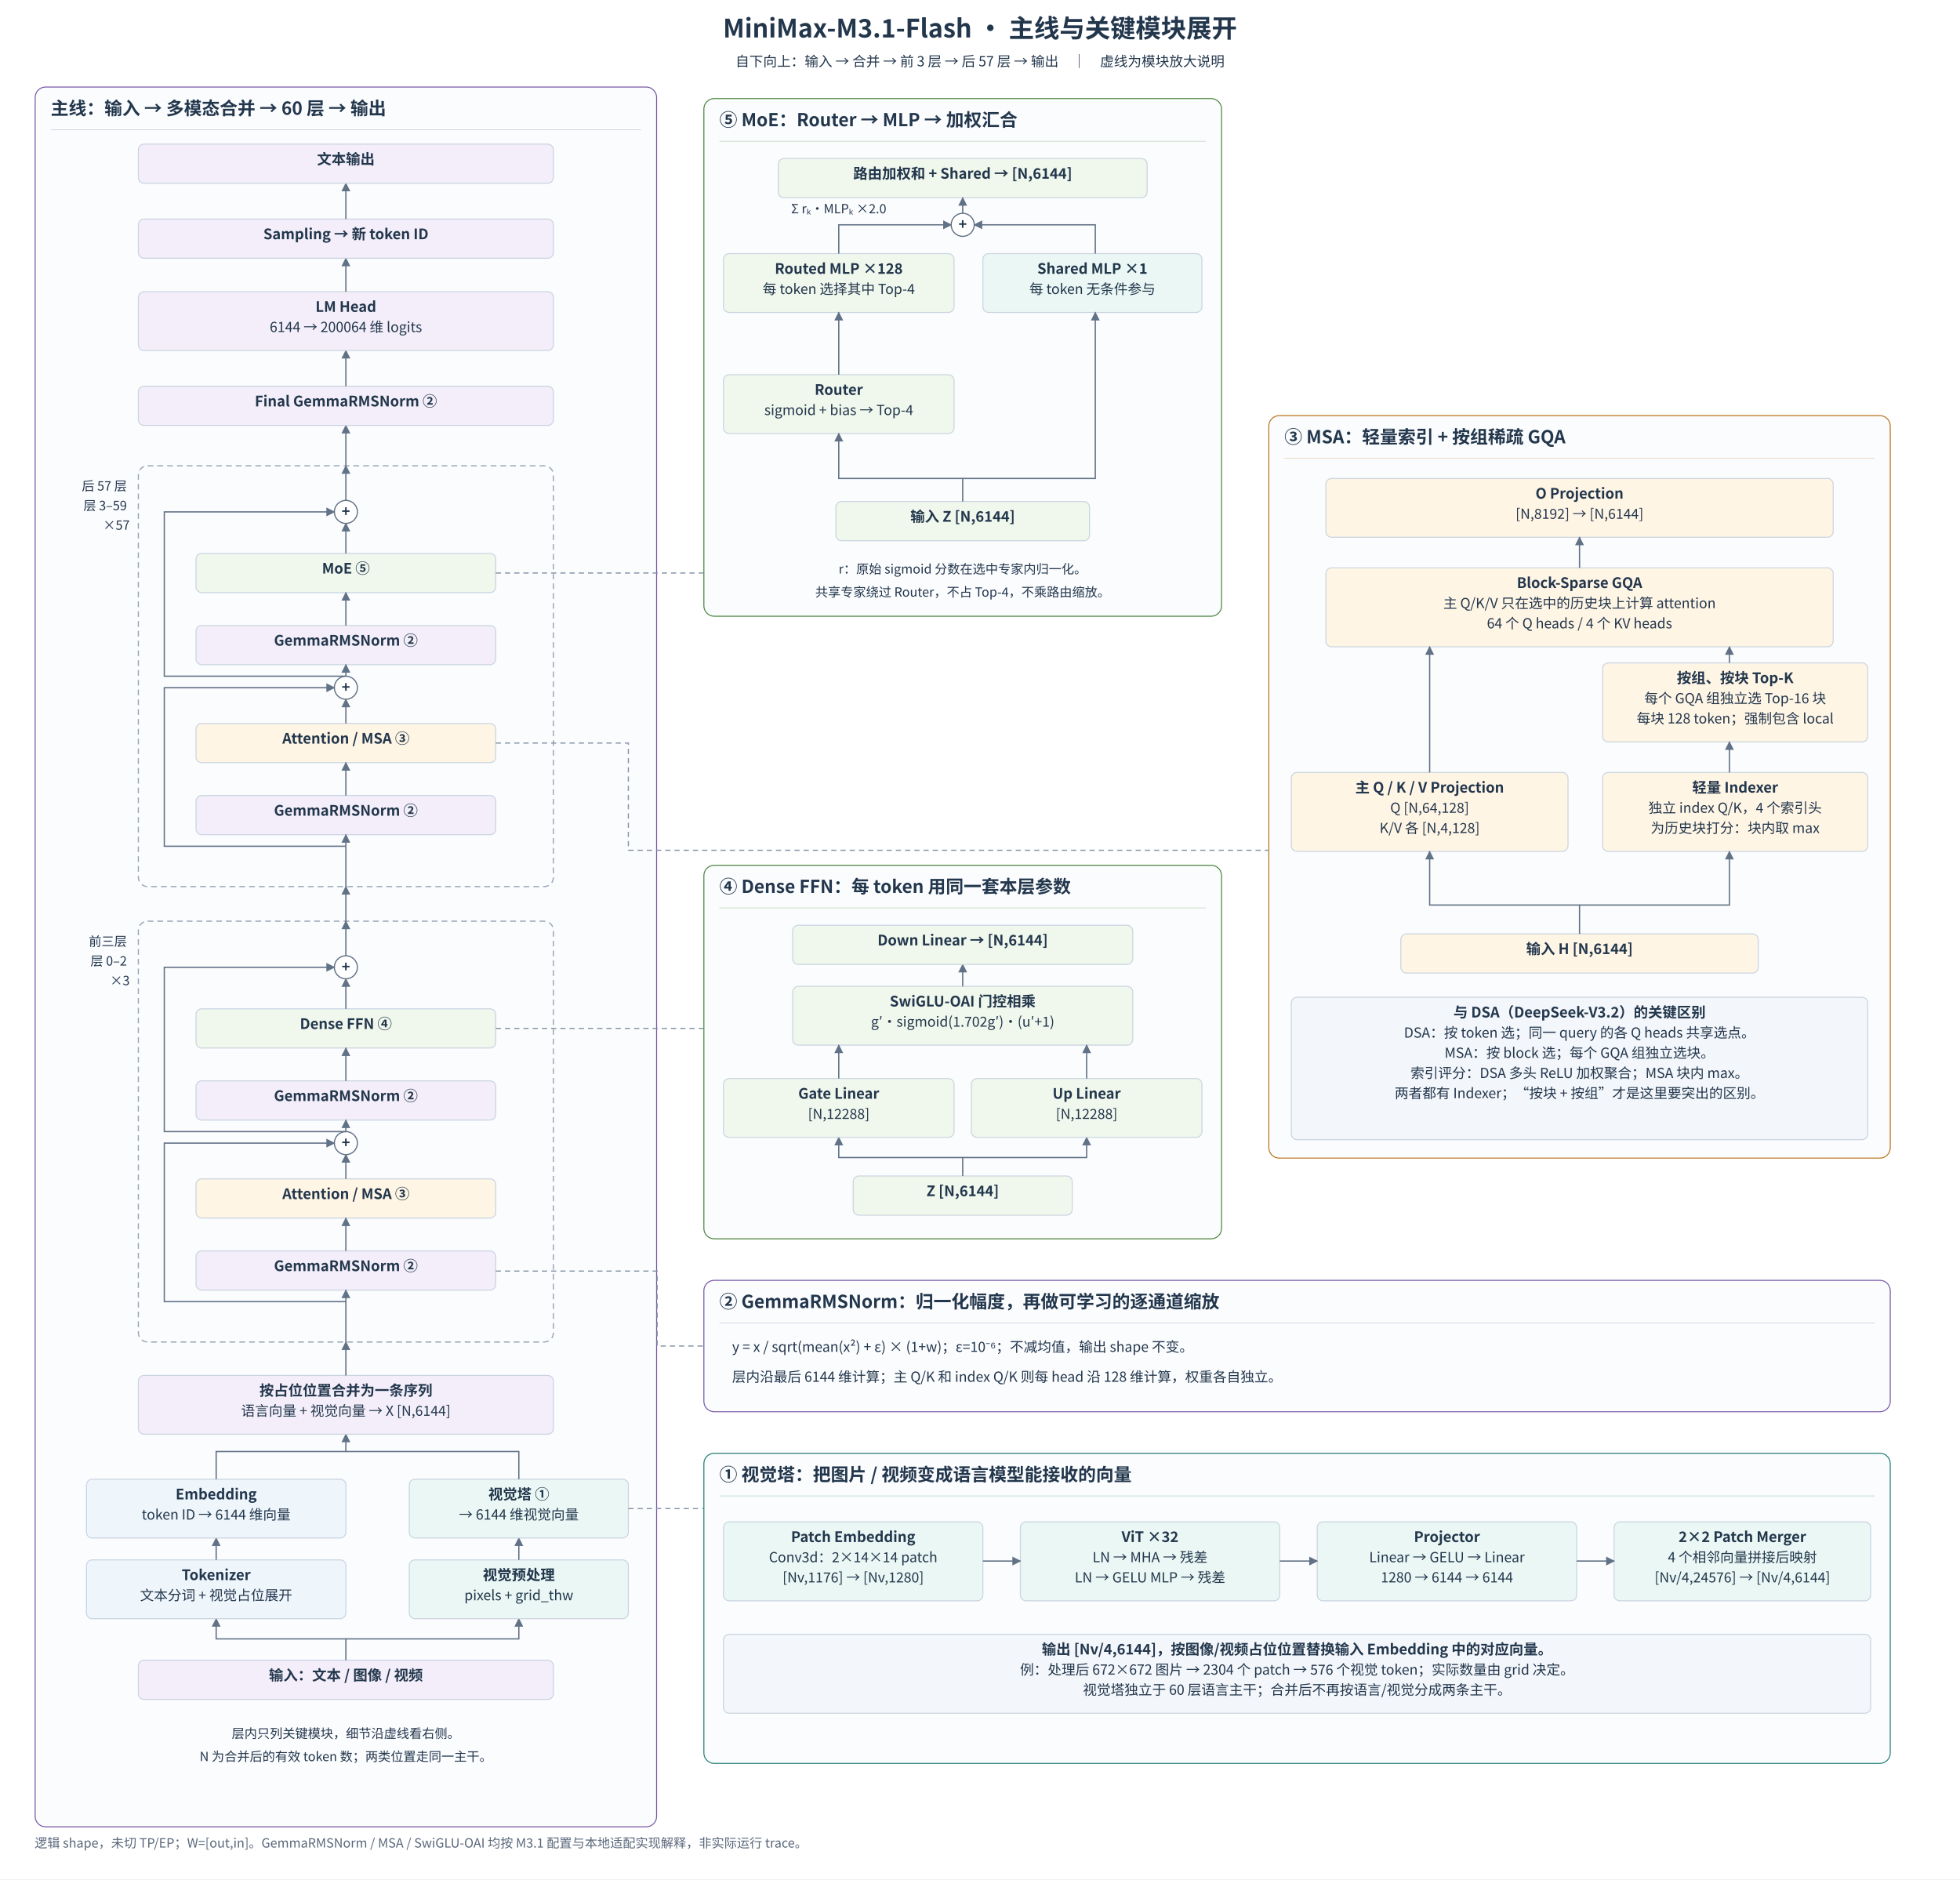
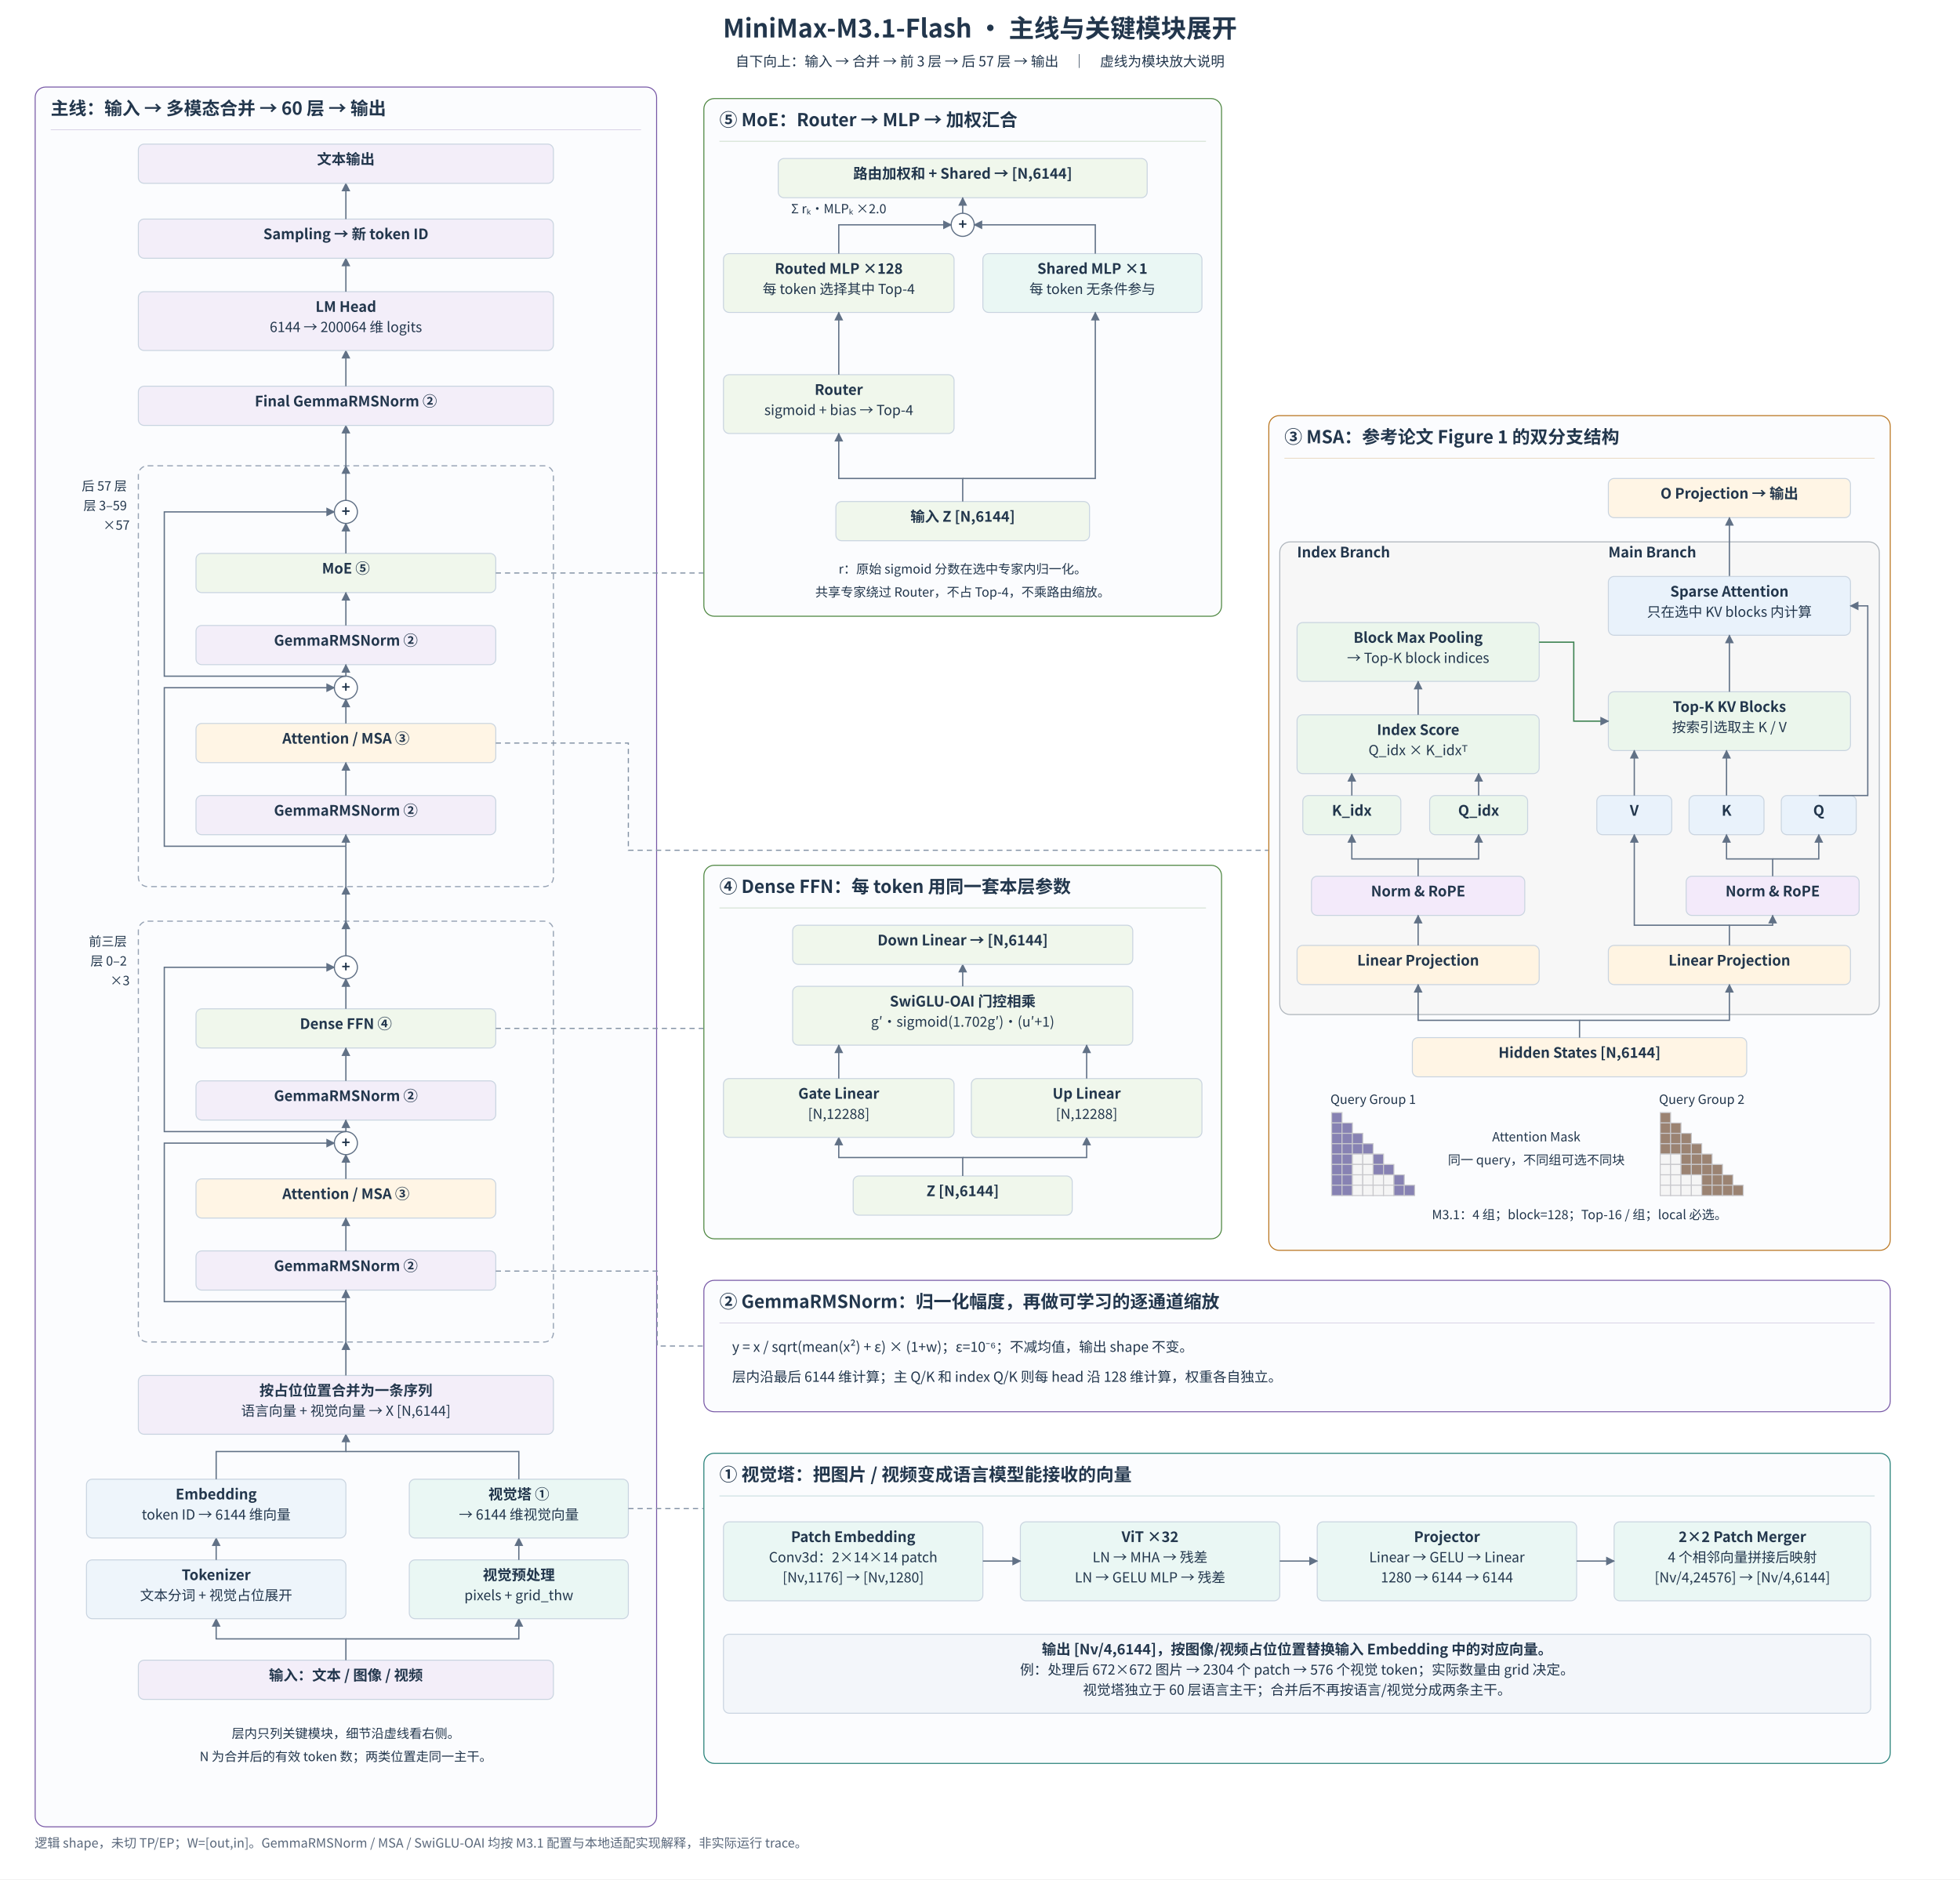
<svg xmlns="http://www.w3.org/2000/svg" width="3400" height="3260" viewBox="0 0 3400 3260">
  <rect width="3400" height="3260" fill="white" />
  <style>
text{font-family:'Microsoft YaHei','Noto Sans CJK SC',Arial,sans-serif;fill:#22364c}
.title{font-size:44px;font-weight:700}.head{font-size:31px;font-weight:700}
.node{font-size:25px;font-weight:600}.body{font-size:24px}.small{font-size:22px}
.weight{font-size:22px;fill:#59677a}.note{font-size:22px;fill:#59677a}
</style>
  <defs>
    <marker id="arrow" viewBox="0 0 10 10" refX="9" refY="5" markerWidth="7" markerHeight="7" orient="auto-start-reverse">
      <path d="M0 0L10 5L0 10Z" fill="#617186" />
    </marker>
  </defs>
  <text x="1700" y="65" class="title" text-anchor="middle">MiniMax-M3.1-Flash · 主线与关键模块展开</text>
  <text x="1700" y="115" class="body" text-anchor="middle">自下向上：输入 → 合并 → 前 3 层 → 后 57 层 → 输出　｜　虚线为模块放大说明</text>
  <g transform="translate(60,150)">
    <rect x="1" y="1" width="1078" height="3018" rx="18" fill="#fbfcfe" stroke="#7758a6" stroke-width="1.7" />
    <text x="28" y="49" class="head" text-anchor="start">主线：输入 → 多模态合并 → 60 层 → 输出</text>
    <line x1="28" y1="75" x2="1052" y2="75" stroke="#7758a6" opacity=".35" />
    <rect x="180" y="2730.0" width="720" height="68" rx="10" fill="#f3eef9" stroke="#c9d4e0" stroke-width="1.7" />
    <text data-max-width="692" x="540.0" y="2765.0" class="node" text-anchor="middle">输入：文本 / 图像 / 视频</text>
    <polyline points="540.0,2730.0 540.0,2693.0 315.0,2693.0 315.0,2658.0" fill="none" stroke="#617186" stroke-width="2.2" marker-end="url(#arrow)" />
    <polyline points="540.0,2693.0 840.0,2693.0 840.0,2658.0" fill="none" stroke="#617186" stroke-width="2.2" marker-end="url(#arrow)" />
    <rect x="90" y="2556.0" width="450" height="102" rx="10" fill="#eef5fb" stroke="#c9d4e0" stroke-width="1.7" />
    <text data-max-width="422" x="315.0" y="2591.0" class="node" text-anchor="middle">Tokenizer</text>
    <text data-max-width="422" x="315.0" y="2626.0" class="body" text-anchor="middle">文本分词 + 视觉占位展开</text>
    <rect x="650" y="2556.0" width="380" height="102" rx="10" fill="#eaf7f4" stroke="#c9d4e0" stroke-width="1.7" />
    <text data-max-width="352" x="840.0" y="2591.0" class="node" text-anchor="middle">视觉预处理</text>
    <text data-max-width="352" x="840.0" y="2626.0" class="body" text-anchor="middle">pixels + grid_thw</text>
    <polyline points="315.0,2556.0 315.0,2518.0" fill="none" stroke="#617186" stroke-width="2.2" marker-end="url(#arrow)" />
    <polyline points="840.0,2556.0 840.0,2518.0" fill="none" stroke="#617186" stroke-width="2.2" marker-end="url(#arrow)" />
    <rect x="90" y="2416.0" width="450" height="102" rx="10" fill="#eef5fb" stroke="#c9d4e0" stroke-width="1.7" />
    <text data-max-width="422" x="315.0" y="2451.0" class="node" text-anchor="middle">Embedding</text>
    <text data-max-width="422" x="315.0" y="2486.0" class="body" text-anchor="middle">token ID → 6144 维向量</text>
    <rect x="650" y="2416.0" width="380" height="102" rx="10" fill="#eaf7f4" stroke="#c9d4e0" stroke-width="1.7" />
    <text data-max-width="352" x="840.0" y="2451.0" class="node" text-anchor="middle">视觉塔 ①</text>
    <text data-max-width="352" x="840.0" y="2486.0" class="body" text-anchor="middle">→ 6144 维视觉向量</text>
    <polyline points="315.0,2416.0 315.0,2368.0 540.0,2368.0 540.0,2338.0" fill="none" stroke="#617186" stroke-width="2.2" marker-end="url(#arrow)" />
    <polyline points="840.0,2416.0 840.0,2368.0 540.0,2368.0" fill="none" stroke="#617186" stroke-width="2.2" />
    <rect x="180" y="2236.0" width="720" height="102" rx="10" fill="#f3eef9" stroke="#c9d4e0" stroke-width="1.7" />
    <text data-max-width="692" x="540.0" y="2271.0" class="node" text-anchor="middle">按占位位置合并为一条序列</text>
    <text data-max-width="692" x="540.0" y="2306.0" class="body" text-anchor="middle">语言向量 + 视觉向量 → X [N,6144]</text>
    <polyline points="540.0,2236.0 540.0,2178.0" fill="none" stroke="#617186" stroke-width="2.2" marker-end="url(#arrow)" />
    <rect x="180" y="1448.0" width="720" height="730" rx="16" fill="none" stroke="#98a4b5" stroke-width="2" stroke-dasharray="10 7" />
    <text x="165" y="1491.0" class="small" text-anchor="end">
      <tspan x="165" dy="0">前三层</tspan>
      <tspan x="165" dy="34">层 0–2</tspan>
      <tspan x="165" dy="34">×3</tspan>
    </text>
    <polyline points="540.0,2178.0 540.0,2108.0" fill="none" stroke="#617186" stroke-width="2.2" />
    <rect x="280" y="2020.0" width="520" height="68" rx="10" fill="#f3eef9" stroke="#c9d4e0" stroke-width="1.7" />
    <text data-max-width="492" x="540.0" y="2055.0" class="node" text-anchor="middle">GemmaRMSNorm ②</text>
    <rect x="280" y="1895.0" width="520" height="68" rx="10" fill="#fff5e5" stroke="#c9d4e0" stroke-width="1.7" />
    <text data-max-width="492" x="540.0" y="1930.0" class="node" text-anchor="middle">Attention / MSA ③</text>
    <rect x="280" y="1725.0" width="520" height="68" rx="10" fill="#f3eef9" stroke="#c9d4e0" stroke-width="1.7" />
    <text data-max-width="492" x="540.0" y="1760.0" class="node" text-anchor="middle">GemmaRMSNorm ②</text>
    <rect x="280" y="1600.0" width="520" height="68" rx="10" fill="#f0f7ec" stroke="#c9d4e0" stroke-width="1.7" />
    <text data-max-width="492" x="540.0" y="1635.0" class="node" text-anchor="middle">Dense FFN ④</text>
    <polyline points="540.0,2108.0 540.0,2088.0" fill="none" stroke="#617186" stroke-width="2.2" marker-end="url(#arrow)" />
    <polyline points="540.0,2020.0 540.0,1963.0" fill="none" stroke="#617186" stroke-width="2.2" marker-end="url(#arrow)" />
    <polyline points="540.0,1895.0 540.0,1853.0" fill="none" stroke="#617186" stroke-width="2.2" marker-end="url(#arrow)" />
    <polyline points="540.0,1813.0 540.0,1793.0" fill="none" stroke="#617186" stroke-width="2.2" marker-end="url(#arrow)" />
    <polyline points="540.0,1725.0 540.0,1668.0" fill="none" stroke="#617186" stroke-width="2.2" marker-end="url(#arrow)" />
    <polyline points="540.0,1600.0 540.0,1548.0" fill="none" stroke="#617186" stroke-width="2.2" marker-end="url(#arrow)" />
    <circle cx="540" cy="1833.0" r="20" fill="white" stroke="#617186" stroke-width="2" />
    <text x="540" y="1841.0" class="node" text-anchor="middle">+</text>
    <circle cx="540" cy="1528.0" r="20" fill="white" stroke="#617186" stroke-width="2" />
    <text x="540" y="1536.0" class="node" text-anchor="middle">+</text>
    <polyline points="540.0,2108.0 225.0,2108.0 225.0,1833.0 520.0,1833.0" fill="none" stroke="#617186" stroke-width="2.2" marker-end="url(#arrow)" />
    <polyline points="540.0,1813.0 225.0,1813.0 225.0,1528.0 520.0,1528.0" fill="none" stroke="#617186" stroke-width="2.2" marker-end="url(#arrow)" />
    <polyline points="540.0,1508.0 540.0,1448.0" fill="none" stroke="#617186" stroke-width="2.2" marker-end="url(#arrow)" />
    <polyline points="540.0,1448.0 540.0,1388.0" fill="none" stroke="#617186" stroke-width="2.2" marker-end="url(#arrow)" />
    <rect x="180" y="658.0" width="720" height="730" rx="16" fill="none" stroke="#98a4b5" stroke-width="2" stroke-dasharray="10 7" />
    <text x="165" y="701.0" class="small" text-anchor="end">
      <tspan x="165" dy="0">后 57 层</tspan>
      <tspan x="165" dy="34">层 3–59</tspan>
      <tspan x="165" dy="34">×57</tspan>
    </text>
    <polyline points="540.0,1388.0 540.0,1318.0" fill="none" stroke="#617186" stroke-width="2.2" />
    <rect x="280" y="1230.0" width="520" height="68" rx="10" fill="#f3eef9" stroke="#c9d4e0" stroke-width="1.7" />
    <text data-max-width="492" x="540.0" y="1265.0" class="node" text-anchor="middle">GemmaRMSNorm ②</text>
    <rect x="280" y="1105.0" width="520" height="68" rx="10" fill="#fff5e5" stroke="#c9d4e0" stroke-width="1.7" />
    <text data-max-width="492" x="540.0" y="1140.0" class="node" text-anchor="middle">Attention / MSA ③</text>
    <rect x="280" y="935.0" width="520" height="68" rx="10" fill="#f3eef9" stroke="#c9d4e0" stroke-width="1.7" />
    <text data-max-width="492" x="540.0" y="970.0" class="node" text-anchor="middle">GemmaRMSNorm ②</text>
    <rect x="280" y="810.0" width="520" height="68" rx="10" fill="#f0f7ec" stroke="#c9d4e0" stroke-width="1.7" />
    <text data-max-width="492" x="540.0" y="845.0" class="node" text-anchor="middle">MoE ⑤</text>
    <polyline points="540.0,1318.0 540.0,1298.0" fill="none" stroke="#617186" stroke-width="2.2" marker-end="url(#arrow)" />
    <polyline points="540.0,1230.0 540.0,1173.0" fill="none" stroke="#617186" stroke-width="2.2" marker-end="url(#arrow)" />
    <polyline points="540.0,1105.0 540.0,1063.0" fill="none" stroke="#617186" stroke-width="2.2" marker-end="url(#arrow)" />
    <polyline points="540.0,1023.0 540.0,1003.0" fill="none" stroke="#617186" stroke-width="2.2" marker-end="url(#arrow)" />
    <polyline points="540.0,935.0 540.0,878.0" fill="none" stroke="#617186" stroke-width="2.2" marker-end="url(#arrow)" />
    <polyline points="540.0,810.0 540.0,758.0" fill="none" stroke="#617186" stroke-width="2.2" marker-end="url(#arrow)" />
    <circle cx="540" cy="1043.0" r="20" fill="white" stroke="#617186" stroke-width="2" />
    <text x="540" y="1051.0" class="node" text-anchor="middle">+</text>
    <circle cx="540" cy="738.0" r="20" fill="white" stroke="#617186" stroke-width="2" />
    <text x="540" y="746.0" class="node" text-anchor="middle">+</text>
    <polyline points="540.0,1318.0 225.0,1318.0 225.0,1043.0 520.0,1043.0" fill="none" stroke="#617186" stroke-width="2.2" marker-end="url(#arrow)" />
    <polyline points="540.0,1023.0 225.0,1023.0 225.0,738.0 520.0,738.0" fill="none" stroke="#617186" stroke-width="2.2" marker-end="url(#arrow)" />
    <polyline points="540.0,718.0 540.0,658.0" fill="none" stroke="#617186" stroke-width="2.2" marker-end="url(#arrow)" />
    <polyline points="540.0,658.0 540.0,588.0" fill="none" stroke="#617186" stroke-width="2.2" marker-end="url(#arrow)" />
    <rect x="180" y="520.0" width="720" height="68" rx="10" fill="#f3eef9" stroke="#c9d4e0" stroke-width="1.7" />
    <text data-max-width="692" x="540.0" y="555.0" class="node" text-anchor="middle">Final GemmaRMSNorm ②</text>
    <polyline points="540.0,520.0 540.0,458.0" fill="none" stroke="#617186" stroke-width="2.2" marker-end="url(#arrow)" />
    <rect x="180" y="356.0" width="720" height="102" rx="10" fill="#f3eef9" stroke="#c9d4e0" stroke-width="1.7" />
    <text data-max-width="692" x="540.0" y="391.0" class="node" text-anchor="middle">LM Head</text>
    <text data-max-width="692" x="540.0" y="426.0" class="body" text-anchor="middle">6144 → 200064 维 logits</text>
    <polyline points="540.0,356.0 540.0,298.0" fill="none" stroke="#617186" stroke-width="2.2" marker-end="url(#arrow)" />
    <rect x="180" y="230.0" width="720" height="68" rx="10" fill="#f3eef9" stroke="#c9d4e0" stroke-width="1.7" />
    <text data-max-width="692" x="540.0" y="265.0" class="node" text-anchor="middle">Sampling → 新 token ID</text>
    <polyline points="540.0,230.0 540.0,168.0" fill="none" stroke="#617186" stroke-width="2.2" marker-end="url(#arrow)" />
    <rect x="180" y="100.0" width="720" height="68" rx="10" fill="#f3eef9" stroke="#c9d4e0" stroke-width="1.7" />
    <text data-max-width="692" x="540.0" y="135.0" class="node" text-anchor="middle">文本输出</text>
    <text x="540" y="2865" class="small" text-anchor="middle">层内只列关键模块，细节沿虚线看右侧。</text>
    <text x="540" y="2905" class="small" text-anchor="middle">N 为合并后的有效 token 数；两类位置走同一主干。</text>
  </g>
  <g transform="translate(1220,2520)">
    <rect x="1" y="1" width="2058" height="538" rx="18" fill="#fbfcfe" stroke="#237e76" stroke-width="1.7" />
    <text x="28" y="49" class="head" text-anchor="start">① 视觉塔：把图片 / 视频变成语言模型能接收的向量</text>
    <line x1="28" y1="75" x2="2032" y2="75" stroke="#237e76" opacity=".35" />
    <rect x="35" y="120" width="450" height="137" rx="10" fill="#eaf7f4" stroke="#c9d4e0" stroke-width="1.7" />
    <text data-max-width="422" x="260.0" y="155" class="node" text-anchor="middle">Patch Embedding</text>
    <text data-max-width="422" x="260.0" y="190" class="body" text-anchor="middle">Conv3d：2×14×14 patch</text>
    <text data-max-width="422" x="260.0" y="225" class="body" text-anchor="middle">[Nv,1176] → [Nv,1280]</text>
    <rect x="550" y="120" width="450" height="137" rx="10" fill="#eaf7f4" stroke="#c9d4e0" stroke-width="1.7" />
    <text data-max-width="422" x="775.0" y="155" class="node" text-anchor="middle">ViT ×32</text>
    <text data-max-width="422" x="775.0" y="190" class="body" text-anchor="middle">LN → MHA → 残差</text>
    <text data-max-width="422" x="775.0" y="225" class="body" text-anchor="middle">LN → GELU MLP → 残差</text>
    <rect x="1065" y="120" width="450" height="137" rx="10" fill="#eaf7f4" stroke="#c9d4e0" stroke-width="1.7" />
    <text data-max-width="422" x="1290.0" y="155" class="node" text-anchor="middle">Projector</text>
    <text data-max-width="422" x="1290.0" y="190" class="body" text-anchor="middle">Linear → GELU → Linear</text>
    <text data-max-width="422" x="1290.0" y="225" class="body" text-anchor="middle">1280 → 6144 → 6144</text>
    <rect x="1580" y="120" width="445" height="137" rx="10" fill="#eaf7f4" stroke="#c9d4e0" stroke-width="1.7" />
    <text data-max-width="417" x="1802.5" y="155" class="node" text-anchor="middle">2×2 Patch Merger</text>
    <text data-max-width="417" x="1802.5" y="190" class="body" text-anchor="middle">4 个相邻向量拼接后映射</text>
    <text data-max-width="417" x="1802.5" y="225" class="body" text-anchor="middle">[Nv/4,24576] → [Nv/4,6144]</text>
    <polyline points="485,188 550,188" fill="none" stroke="#617186" stroke-width="2.2" marker-end="url(#arrow)" />
    <polyline points="1000,188 1065,188" fill="none" stroke="#617186" stroke-width="2.2" marker-end="url(#arrow)" />
    <polyline points="1515,188 1580,188" fill="none" stroke="#617186" stroke-width="2.2" marker-end="url(#arrow)" />
    <rect x="35" y="315" width="1990" height="137" rx="10" fill="#f3f6fa" stroke="#c9d4e0" stroke-width="1.7" />
    <text data-max-width="1962" x="1030.0" y="350" class="node" text-anchor="middle">输出 [Nv/4,6144]，按图像/视频占位位置替换输入 Embedding 中的对应向量。</text>
    <text data-max-width="1962" x="1030.0" y="385" class="body" text-anchor="middle">例：处理后 672×672 图片 → 2304 个 patch → 576 个视觉 token；实际数量由 grid 决定。</text>
    <text data-max-width="1962" x="1030.0" y="420" class="body" text-anchor="middle">视觉塔独立于 60 层语言主干；合并后不再按语言/视觉分成两条主干。</text>
  </g>
  <g transform="translate(1220,2220)">
    <rect x="1" y="1" width="2058" height="228" rx="18" fill="#fbfcfe" stroke="#7758a6" stroke-width="1.7" />
    <text x="28" y="49" class="head" text-anchor="start">② GemmaRMSNorm：归一化幅度，再做可学习的逐通道缩放</text>
    <line x1="28" y1="75" x2="2032" y2="75" stroke="#7758a6" opacity=".35" />
    <text x="50" y="125" class="body" text-anchor="start">y = x / sqrt(mean(x²) + ε) × (1+w)；ε=10⁻⁶；不减均值，输出 shape 不变。</text>
    <text x="50" y="177" class="body" text-anchor="start">层内沿最后 6144 维计算；主 Q/K 和 index Q/K 则每 head 沿 128 维计算，权重各自独立。</text>
  </g>
  <g transform="translate(1220,1500)">
    <rect x="1" y="1" width="898" height="648" rx="18" fill="#fbfcfe" stroke="#4b853e" stroke-width="1.7" />
    <text x="28" y="49" class="head" text-anchor="start">④ Dense FFN：每 token 用同一套本层参数</text>
    <line x1="28" y1="75" x2="872" y2="75" stroke="#4b853e" opacity=".35" />
    <rect x="260" y="540.0" width="380" height="68" rx="10" fill="#f0f7ec" stroke="#c9d4e0" stroke-width="1.7" />
    <text data-max-width="352" x="450.0" y="575.0" class="node" text-anchor="middle">Z [N,6144]</text>
    <polyline points="450.0,540.0 450.0,508.0 235.0,508.0 235.0,473.0" fill="none" stroke="#617186" stroke-width="2.2" marker-end="url(#arrow)" />
    <polyline points="450.0,508.0 665.0,508.0 665.0,473.0" fill="none" stroke="#617186" stroke-width="2.2" marker-end="url(#arrow)" />
    <rect x="35" y="371.0" width="400" height="102" rx="10" fill="#f0f7ec" stroke="#c9d4e0" stroke-width="1.7" />
    <text data-max-width="372" x="235.0" y="406.0" class="node" text-anchor="middle">Gate Linear</text>
    <text data-max-width="372" x="235.0" y="441.0" class="body" text-anchor="middle">[N,12288]</text>
    <rect x="465" y="371.0" width="400" height="102" rx="10" fill="#f0f7ec" stroke="#c9d4e0" stroke-width="1.7" />
    <text data-max-width="372" x="665.0" y="406.0" class="node" text-anchor="middle">Up Linear</text>
    <text data-max-width="372" x="665.0" y="441.0" class="body" text-anchor="middle">[N,12288]</text>
    <rect x="155" y="211.0" width="590" height="102" rx="10" fill="#f0f7ec" stroke="#c9d4e0" stroke-width="1.7" />
    <text data-max-width="562" x="450.0" y="246.0" class="node" text-anchor="middle">SwiGLU-OAI 门控相乘</text>
    <text data-max-width="562" x="450.0" y="281.0" class="body" text-anchor="middle">g′·sigmoid(1.702g′)·(u′+1)</text>
    <polyline points="235.0,371.0 235.0,313.0" fill="none" stroke="#617186" stroke-width="2.2" marker-end="url(#arrow)" />
    <polyline points="665.0,371.0 665.0,313.0" fill="none" stroke="#617186" stroke-width="2.2" marker-end="url(#arrow)" />
    <polyline points="450.0,211.0 450.0,173.0" fill="none" stroke="#617186" stroke-width="2.2" marker-end="url(#arrow)" />
    <rect x="155" y="105.0" width="590" height="68" rx="10" fill="#f0f7ec" stroke="#c9d4e0" stroke-width="1.7" />
    <text data-max-width="562" x="450.0" y="140.0" class="node" text-anchor="middle">Down Linear → [N,6144]</text>
  </g>
  <g transform="translate(2200,720)">
-     <rect x="1" y="1" width="1078" height="1288" rx="18" fill="#fbfcfe" stroke="#b9741d" stroke-width="1.7" />
-     <text x="28" y="49" class="head" text-anchor="start">③ MSA：轻量索引 + 按组稀疏 GQA</text>
+     <rect x="1" y="1" width="1078" height="1448" rx="18" fill="#fbfcfe" stroke="#b9741d" stroke-width="1.7" />
+     <text x="28" y="49" class="head" text-anchor="start">③ MSA：参考论文 Figure 1 的双分支结构</text>
    <line x1="28" y1="75" x2="1052" y2="75" stroke="#b9741d" opacity=".35" />
-     <rect x="100" y="110" width="880" height="102" rx="10" fill="#fff5e5" stroke="#c9d4e0" stroke-width="1.7" />
-     <text data-max-width="852" x="540.0" y="145" class="node" text-anchor="middle">O Projection</text>
-     <text data-max-width="852" x="540.0" y="180" class="body" text-anchor="middle">[N,8192] → [N,6144]</text>
-     <rect x="100" y="265" width="880" height="137" rx="10" fill="#fff5e5" stroke="#c9d4e0" stroke-width="1.7" />
-     <text data-max-width="852" x="540.0" y="300" class="node" text-anchor="middle">Block-Sparse GQA</text>
-     <text data-max-width="852" x="540.0" y="335" class="body" text-anchor="middle">主 Q/K/V 只在选中的历史块上计算 attention</text>
-     <text data-max-width="852" x="540.0" y="370" class="body" text-anchor="middle">64 个 Q heads / 4 个 KV heads</text>
-     <polyline points="540,265 540,212" fill="none" stroke="#617186" stroke-width="2.2" marker-end="url(#arrow)" />
-     <rect x="40" y="620" width="480" height="137" rx="10" fill="#fff5e5" stroke="#c9d4e0" stroke-width="1.7" />
-     <text data-max-width="452" x="280.0" y="655" class="node" text-anchor="middle">主 Q / K / V Projection</text>
-     <text data-max-width="452" x="280.0" y="690" class="body" text-anchor="middle">Q [N,64,128]</text>
-     <text data-max-width="452" x="280.0" y="725" class="body" text-anchor="middle">K/V 各 [N,4,128]</text>
-     <rect x="580" y="620" width="460" height="137" rx="10" fill="#fff5e5" stroke="#c9d4e0" stroke-width="1.7" />
-     <text data-max-width="432" x="810.0" y="655" class="node" text-anchor="middle">轻量 Indexer</text>
-     <text data-max-width="432" x="810.0" y="690" class="body" text-anchor="middle">独立 index Q/K，4 个索引头</text>
-     <text data-max-width="432" x="810.0" y="725" class="body" text-anchor="middle">为历史块打分：块内取 max</text>
-     <rect x="580" y="430" width="460" height="137" rx="10" fill="#fff5e5" stroke="#c9d4e0" stroke-width="1.7" />
-     <text data-max-width="432" x="810.0" y="465" class="node" text-anchor="middle">按组、按块 Top-K</text>
-     <text data-max-width="432" x="810.0" y="500" class="body" text-anchor="middle">每个 GQA 组独立选 Top-16 块</text>
-     <text data-max-width="432" x="810.0" y="535" class="body" text-anchor="middle">每块 128 token；强制包含 local</text>
-     <polyline points="800,620 800,567" fill="none" stroke="#617186" stroke-width="2.2" marker-end="url(#arrow)" />
-     <polyline points="800,430 800,402" fill="none" stroke="#617186" stroke-width="2.2" marker-end="url(#arrow)" />
-     <polyline points="280,620 280,402" fill="none" stroke="#617186" stroke-width="2.2" marker-end="url(#arrow)" />
-     <rect x="230" y="900" width="620" height="68" rx="10" fill="#fff5e5" stroke="#c9d4e0" stroke-width="1.7" />
-     <text data-max-width="592" x="540.0" y="935" class="node" text-anchor="middle">输入 H [N,6144]</text>
-     <polyline points="540,900 540,850 280,850 280,757" fill="none" stroke="#617186" stroke-width="2.2" marker-end="url(#arrow)" />
-     <polyline points="540,850 800,850 800,757" fill="none" stroke="#617186" stroke-width="2.2" marker-end="url(#arrow)" />
-     <rect x="40" y="1010" width="1000" height="247" rx="10" fill="#f3f6fa" stroke="#c9d4e0" stroke-width="1.7" />
-     <text data-max-width="972" x="540.0" y="1045" class="node" text-anchor="middle">与 DSA（DeepSeek-V3.2）的关键区别</text>
-     <text data-max-width="972" x="540.0" y="1080" class="body" text-anchor="middle">DSA：按 token 选；同一 query 的各 Q heads 共享选点。</text>
-     <text data-max-width="972" x="540.0" y="1115" class="body" text-anchor="middle">MSA：按 block 选；每个 GQA 组独立选块。</text>
-     <text data-max-width="972" x="540.0" y="1150" class="body" text-anchor="middle">索引评分：DSA 多头 ReLU 加权聚合；MSA 块内 max。</text>
-     <text data-max-width="972" x="540.0" y="1185" class="body" text-anchor="middle">两者都有 Indexer；“按块 + 按组”才是这里要突出的区别。</text>
+     <rect x="20" y="220" width="1040" height="820" rx="18" fill="#f7f7f7" stroke="#adb4bb" stroke-width="1.7" />
+     <text x="50" y="247" class="node" text-anchor="start">Index Branch</text>
+     <text x="590" y="247" class="node" text-anchor="start">Main Branch</text>
+     <rect x="590" y="110" width="420" height="68" rx="10" fill="#fff5e5" stroke="#c9d4e0" stroke-width="1.7" />
+     <text data-max-width="392" x="800.0" y="145" class="node" text-anchor="middle">O Projection → 输出</text>
+     <polyline points="800,280 800,178" fill="none" stroke="#617186" stroke-width="2.2" marker-end="url(#arrow)" />
+     <rect x="590" y="280" width="420" height="102" rx="10" fill="#e9f2fb" stroke="#c9d4e0" stroke-width="1.7" />
+     <text data-max-width="392" x="800.0" y="315" class="node" text-anchor="middle">Sparse Attention</text>
+     <text data-max-width="392" x="800.0" y="350" class="body" text-anchor="middle">只在选中 KV blocks 内计算</text>
+     <rect x="50" y="360" width="420" height="102" rx="10" fill="#ebf6ec" stroke="#c9d4e0" stroke-width="1.7" />
+     <text data-max-width="392" x="260.0" y="395" class="node" text-anchor="middle">Block Max Pooling</text>
+     <text data-max-width="392" x="260.0" y="430" class="body" text-anchor="middle">→ Top-K block indices</text>
+     <rect x="50" y="520" width="420" height="102" rx="10" fill="#ebf6ec" stroke="#c9d4e0" stroke-width="1.7" />
+     <text data-max-width="392" x="260.0" y="555" class="node" text-anchor="middle">Index Score</text>
+     <text data-max-width="392" x="260.0" y="590" class="body" text-anchor="middle">Q_idx × K_idxᵀ</text>
+     <polyline points="260,520 260,462" fill="none" stroke="#617186" stroke-width="2.2" marker-end="url(#arrow)" />
+     <rect x="590" y="480" width="420" height="102" rx="10" fill="#ebf6ec" stroke="#c9d4e0" stroke-width="1.7" />
+     <text data-max-width="392" x="800.0" y="515" class="node" text-anchor="middle">Top-K KV Blocks</text>
+     <text data-max-width="392" x="800.0" y="550" class="body" text-anchor="middle">按索引选取主 K / V</text>
+     <polyline points="800,480 800,382" fill="none" stroke="#617186" stroke-width="2.2" marker-end="url(#arrow)" />
+     <polyline points="470,394 530,394 530,531 590,531" fill="none" stroke="#3c8251" stroke-width="2.2" marker-end="url(#arrow)" />
+     <rect x="60" y="660" width="170" height="68" rx="10" fill="#ebf6ec" stroke="#c9d4e0" stroke-width="1.7" />
+     <text data-max-width="142" x="145.0" y="695" class="node" text-anchor="middle">K_idx</text>
+     <rect x="280" y="660" width="170" height="68" rx="10" fill="#ebf6ec" stroke="#c9d4e0" stroke-width="1.7" />
+     <text data-max-width="142" x="365.0" y="695" class="node" text-anchor="middle">Q_idx</text>
+     <polyline points="145,660 145,622" fill="none" stroke="#617186" stroke-width="2.2" marker-end="url(#arrow)" />
+     <polyline points="365,660 365,622" fill="none" stroke="#617186" stroke-width="2.2" marker-end="url(#arrow)" />
+     <rect x="570" y="660" width="130" height="68" rx="10" fill="#e9f2fb" stroke="#c9d4e0" stroke-width="1.7" />
+     <text data-max-width="102" x="635.0" y="695" class="node" text-anchor="middle">V</text>
+     <rect x="730" y="660" width="130" height="68" rx="10" fill="#e9f2fb" stroke="#c9d4e0" stroke-width="1.7" />
+     <text data-max-width="102" x="795.0" y="695" class="node" text-anchor="middle">K</text>
+     <rect x="890" y="660" width="130" height="68" rx="10" fill="#e9f2fb" stroke="#c9d4e0" stroke-width="1.7" />
+     <text data-max-width="102" x="955.0" y="695" class="node" text-anchor="middle">Q</text>
+     <polyline points="635,660 635,582" fill="none" stroke="#617186" stroke-width="2.2" marker-end="url(#arrow)" />
+     <polyline points="795,660 795,582" fill="none" stroke="#617186" stroke-width="2.2" marker-end="url(#arrow)" />
+     <polyline points="955,660 1040,660 1040,331 1010,331" fill="none" stroke="#617186" stroke-width="2.2" marker-end="url(#arrow)" />
+     <rect x="75" y="800" width="370" height="68" rx="10" fill="#f3eafa" stroke="#c9d4e0" stroke-width="1.7" />
+     <text data-max-width="342" x="260.0" y="835" class="node" text-anchor="middle">Norm &amp; RoPE</text>
+     <polyline points="260,800 260,770 145,770 145,728" fill="none" stroke="#617186" stroke-width="2.2" marker-end="url(#arrow)" />
+     <polyline points="260,770 365,770 365,728" fill="none" stroke="#617186" stroke-width="2.2" marker-end="url(#arrow)" />
+     <rect x="725" y="800" width="300" height="68" rx="10" fill="#f3eafa" stroke="#c9d4e0" stroke-width="1.7" />
+     <text data-max-width="272" x="875.0" y="835" class="node" text-anchor="middle">Norm &amp; RoPE</text>
+     <polyline points="875,800 875,770 795,770 795,728" fill="none" stroke="#617186" stroke-width="2.2" marker-end="url(#arrow)" />
+     <polyline points="875,770 955,770 955,728" fill="none" stroke="#617186" stroke-width="2.2" marker-end="url(#arrow)" />
+     <rect x="50" y="920" width="420" height="68" rx="10" fill="#fff4e2" stroke="#c9d4e0" stroke-width="1.7" />
+     <text data-max-width="392" x="260.0" y="955" class="node" text-anchor="middle">Linear Projection</text>
+     <rect x="590" y="920" width="420" height="68" rx="10" fill="#fff4e2" stroke="#c9d4e0" stroke-width="1.7" />
+     <text data-max-width="392" x="800.0" y="955" class="node" text-anchor="middle">Linear Projection</text>
+     <polyline points="260,920 260,868" fill="none" stroke="#617186" stroke-width="2.2" marker-end="url(#arrow)" />
+     <polyline points="800,920 800,885 875,885 875,868" fill="none" stroke="#617186" stroke-width="2.2" marker-end="url(#arrow)" />
+     <polyline points="800,885 635,885 635,728" fill="none" stroke="#617186" stroke-width="2.2" marker-end="url(#arrow)" />
+     <rect x="250" y="1080" width="580" height="68" rx="10" fill="#fff5e5" stroke="#c9d4e0" stroke-width="1.7" />
+     <text data-max-width="552" x="540.0" y="1115" class="node" text-anchor="middle">Hidden States [N,6144]</text>
+     <polyline points="540,1080 540,1050 260,1050 260,988" fill="none" stroke="#617186" stroke-width="2.2" marker-end="url(#arrow)" />
+     <polyline points="540,1050 800,1050 800,988" fill="none" stroke="#617186" stroke-width="2.2" marker-end="url(#arrow)" />
+     <text x="182" y="1195" class="small" text-anchor="middle">Query Group 1</text>
+     <rect x="110" y="1210" width="18" height="18" rx="0" fill="#8782b3" stroke="#c8c8cc" stroke-width="1.7" />
+     <rect x="110" y="1228" width="18" height="18" rx="0" fill="#8782b3" stroke="#c8c8cc" stroke-width="1.7" />
+     <rect x="128" y="1228" width="18" height="18" rx="0" fill="#8782b3" stroke="#c8c8cc" stroke-width="1.7" />
+     <rect x="110" y="1246" width="18" height="18" rx="0" fill="#8782b3" stroke="#c8c8cc" stroke-width="1.7" />
+     <rect x="128" y="1246" width="18" height="18" rx="0" fill="#8782b3" stroke="#c8c8cc" stroke-width="1.7" />
+     <rect x="146" y="1246" width="18" height="18" rx="0" fill="#8782b3" stroke="#c8c8cc" stroke-width="1.7" />
+     <rect x="110" y="1264" width="18" height="18" rx="0" fill="#8782b3" stroke="#c8c8cc" stroke-width="1.7" />
+     <rect x="128" y="1264" width="18" height="18" rx="0" fill="#8782b3" stroke="#c8c8cc" stroke-width="1.7" />
+     <rect x="146" y="1264" width="18" height="18" rx="0" fill="#8782b3" stroke="#c8c8cc" stroke-width="1.7" />
+     <rect x="164" y="1264" width="18" height="18" rx="0" fill="#8782b3" stroke="#c8c8cc" stroke-width="1.7" />
+     <rect x="110" y="1282" width="18" height="18" rx="0" fill="#8782b3" stroke="#c8c8cc" stroke-width="1.7" />
+     <rect x="128" y="1282" width="18" height="18" rx="0" fill="#8782b3" stroke="#c8c8cc" stroke-width="1.7" />
+     <rect x="146" y="1282" width="18" height="18" rx="0" fill="#f5f5f5" stroke="#c8c8cc" stroke-width="1.7" />
+     <rect x="164" y="1282" width="18" height="18" rx="0" fill="#f5f5f5" stroke="#c8c8cc" stroke-width="1.7" />
+     <rect x="182" y="1282" width="18" height="18" rx="0" fill="#8782b3" stroke="#c8c8cc" stroke-width="1.7" />
+     <rect x="110" y="1300" width="18" height="18" rx="0" fill="#8782b3" stroke="#c8c8cc" stroke-width="1.7" />
+     <rect x="128" y="1300" width="18" height="18" rx="0" fill="#8782b3" stroke="#c8c8cc" stroke-width="1.7" />
+     <rect x="146" y="1300" width="18" height="18" rx="0" fill="#f5f5f5" stroke="#c8c8cc" stroke-width="1.7" />
+     <rect x="164" y="1300" width="18" height="18" rx="0" fill="#f5f5f5" stroke="#c8c8cc" stroke-width="1.7" />
+     <rect x="182" y="1300" width="18" height="18" rx="0" fill="#8782b3" stroke="#c8c8cc" stroke-width="1.7" />
+     <rect x="200" y="1300" width="18" height="18" rx="0" fill="#8782b3" stroke="#c8c8cc" stroke-width="1.7" />
+     <rect x="110" y="1318" width="18" height="18" rx="0" fill="#8782b3" stroke="#c8c8cc" stroke-width="1.7" />
+     <rect x="128" y="1318" width="18" height="18" rx="0" fill="#8782b3" stroke="#c8c8cc" stroke-width="1.7" />
+     <rect x="146" y="1318" width="18" height="18" rx="0" fill="#f5f5f5" stroke="#c8c8cc" stroke-width="1.7" />
+     <rect x="164" y="1318" width="18" height="18" rx="0" fill="#f5f5f5" stroke="#c8c8cc" stroke-width="1.7" />
+     <rect x="182" y="1318" width="18" height="18" rx="0" fill="#f5f5f5" stroke="#c8c8cc" stroke-width="1.7" />
+     <rect x="200" y="1318" width="18" height="18" rx="0" fill="#f5f5f5" stroke="#c8c8cc" stroke-width="1.7" />
+     <rect x="218" y="1318" width="18" height="18" rx="0" fill="#8782b3" stroke="#c8c8cc" stroke-width="1.7" />
+     <rect x="110" y="1336" width="18" height="18" rx="0" fill="#8782b3" stroke="#c8c8cc" stroke-width="1.7" />
+     <rect x="128" y="1336" width="18" height="18" rx="0" fill="#8782b3" stroke="#c8c8cc" stroke-width="1.7" />
+     <rect x="146" y="1336" width="18" height="18" rx="0" fill="#f5f5f5" stroke="#c8c8cc" stroke-width="1.7" />
+     <rect x="164" y="1336" width="18" height="18" rx="0" fill="#f5f5f5" stroke="#c8c8cc" stroke-width="1.7" />
+     <rect x="182" y="1336" width="18" height="18" rx="0" fill="#f5f5f5" stroke="#c8c8cc" stroke-width="1.7" />
+     <rect x="200" y="1336" width="18" height="18" rx="0" fill="#f5f5f5" stroke="#c8c8cc" stroke-width="1.7" />
+     <rect x="218" y="1336" width="18" height="18" rx="0" fill="#8782b3" stroke="#c8c8cc" stroke-width="1.7" />
+     <rect x="236" y="1336" width="18" height="18" rx="0" fill="#8782b3" stroke="#c8c8cc" stroke-width="1.7" />
+     <text x="752" y="1195" class="small" text-anchor="middle">Query Group 2</text>
+     <rect x="680" y="1210" width="18" height="18" rx="0" fill="#9b8372" stroke="#c8c8cc" stroke-width="1.7" />
+     <rect x="680" y="1228" width="18" height="18" rx="0" fill="#9b8372" stroke="#c8c8cc" stroke-width="1.7" />
+     <rect x="698" y="1228" width="18" height="18" rx="0" fill="#9b8372" stroke="#c8c8cc" stroke-width="1.7" />
+     <rect x="680" y="1246" width="18" height="18" rx="0" fill="#9b8372" stroke="#c8c8cc" stroke-width="1.7" />
+     <rect x="698" y="1246" width="18" height="18" rx="0" fill="#9b8372" stroke="#c8c8cc" stroke-width="1.7" />
+     <rect x="716" y="1246" width="18" height="18" rx="0" fill="#9b8372" stroke="#c8c8cc" stroke-width="1.7" />
+     <rect x="680" y="1264" width="18" height="18" rx="0" fill="#9b8372" stroke="#c8c8cc" stroke-width="1.7" />
+     <rect x="698" y="1264" width="18" height="18" rx="0" fill="#9b8372" stroke="#c8c8cc" stroke-width="1.7" />
+     <rect x="716" y="1264" width="18" height="18" rx="0" fill="#9b8372" stroke="#c8c8cc" stroke-width="1.7" />
+     <rect x="734" y="1264" width="18" height="18" rx="0" fill="#9b8372" stroke="#c8c8cc" stroke-width="1.7" />
+     <rect x="680" y="1282" width="18" height="18" rx="0" fill="#f5f5f5" stroke="#c8c8cc" stroke-width="1.7" />
+     <rect x="698" y="1282" width="18" height="18" rx="0" fill="#f5f5f5" stroke="#c8c8cc" stroke-width="1.7" />
+     <rect x="716" y="1282" width="18" height="18" rx="0" fill="#9b8372" stroke="#c8c8cc" stroke-width="1.7" />
+     <rect x="734" y="1282" width="18" height="18" rx="0" fill="#9b8372" stroke="#c8c8cc" stroke-width="1.7" />
+     <rect x="752" y="1282" width="18" height="18" rx="0" fill="#9b8372" stroke="#c8c8cc" stroke-width="1.7" />
+     <rect x="680" y="1300" width="18" height="18" rx="0" fill="#f5f5f5" stroke="#c8c8cc" stroke-width="1.7" />
+     <rect x="698" y="1300" width="18" height="18" rx="0" fill="#f5f5f5" stroke="#c8c8cc" stroke-width="1.7" />
+     <rect x="716" y="1300" width="18" height="18" rx="0" fill="#9b8372" stroke="#c8c8cc" stroke-width="1.7" />
+     <rect x="734" y="1300" width="18" height="18" rx="0" fill="#9b8372" stroke="#c8c8cc" stroke-width="1.7" />
+     <rect x="752" y="1300" width="18" height="18" rx="0" fill="#9b8372" stroke="#c8c8cc" stroke-width="1.7" />
+     <rect x="770" y="1300" width="18" height="18" rx="0" fill="#9b8372" stroke="#c8c8cc" stroke-width="1.7" />
+     <rect x="680" y="1318" width="18" height="18" rx="0" fill="#f5f5f5" stroke="#c8c8cc" stroke-width="1.7" />
+     <rect x="698" y="1318" width="18" height="18" rx="0" fill="#f5f5f5" stroke="#c8c8cc" stroke-width="1.7" />
+     <rect x="716" y="1318" width="18" height="18" rx="0" fill="#f5f5f5" stroke="#c8c8cc" stroke-width="1.7" />
+     <rect x="734" y="1318" width="18" height="18" rx="0" fill="#f5f5f5" stroke="#c8c8cc" stroke-width="1.7" />
+     <rect x="752" y="1318" width="18" height="18" rx="0" fill="#9b8372" stroke="#c8c8cc" stroke-width="1.7" />
+     <rect x="770" y="1318" width="18" height="18" rx="0" fill="#9b8372" stroke="#c8c8cc" stroke-width="1.7" />
+     <rect x="788" y="1318" width="18" height="18" rx="0" fill="#9b8372" stroke="#c8c8cc" stroke-width="1.7" />
+     <rect x="680" y="1336" width="18" height="18" rx="0" fill="#f5f5f5" stroke="#c8c8cc" stroke-width="1.7" />
+     <rect x="698" y="1336" width="18" height="18" rx="0" fill="#f5f5f5" stroke="#c8c8cc" stroke-width="1.7" />
+     <rect x="716" y="1336" width="18" height="18" rx="0" fill="#f5f5f5" stroke="#c8c8cc" stroke-width="1.7" />
+     <rect x="734" y="1336" width="18" height="18" rx="0" fill="#f5f5f5" stroke="#c8c8cc" stroke-width="1.7" />
+     <rect x="752" y="1336" width="18" height="18" rx="0" fill="#9b8372" stroke="#c8c8cc" stroke-width="1.7" />
+     <rect x="770" y="1336" width="18" height="18" rx="0" fill="#9b8372" stroke="#c8c8cc" stroke-width="1.7" />
+     <rect x="788" y="1336" width="18" height="18" rx="0" fill="#9b8372" stroke="#c8c8cc" stroke-width="1.7" />
+     <rect x="806" y="1336" width="18" height="18" rx="0" fill="#9b8372" stroke="#c8c8cc" stroke-width="1.7" />
+     <text x="465" y="1260" class="small" text-anchor="middle">Attention Mask</text>
+     <text x="465" y="1300" class="small" text-anchor="middle">同一 query，不同组可选不同块</text>
+     <text x="540" y="1395" class="small" text-anchor="middle">M3.1：4 组；block=128；Top-16 / 组；local 必选。</text>
  </g>
  <g transform="translate(1220,170)">
    <rect x="1" y="1" width="898" height="898" rx="18" fill="#fbfcfe" stroke="#4b853e" stroke-width="1.7" />
    <text x="28" y="49" class="head" text-anchor="start">⑤ MoE：Router → MLP → 加权汇合</text>
    <line x1="28" y1="75" x2="872" y2="75" stroke="#4b853e" opacity=".35" />
    <rect x="130" y="105" width="640" height="68" rx="10" fill="#f0f7ec" stroke="#c9d4e0" stroke-width="1.7" />
    <text data-max-width="612" x="450.0" y="140" class="node" text-anchor="middle">路由加权和 + Shared → [N,6144]</text>
    <circle cx="450" cy="220" r="20" fill="white" stroke="#617186" stroke-width="2" />
    <text x="450" y="228" class="node" text-anchor="middle">+</text>
    <polyline points="450,200 450,173" fill="none" stroke="#617186" stroke-width="2.2" marker-end="url(#arrow)" />
    <rect x="35" y="270" width="400" height="102" rx="10" fill="#f0f7ec" stroke="#c9d4e0" stroke-width="1.7" />
    <text data-max-width="372" x="235.0" y="305" class="node" text-anchor="middle">Routed MLP ×128</text>
    <text data-max-width="372" x="235.0" y="340" class="body" text-anchor="middle">每 token 选择其中 Top-4</text>
    <rect x="485" y="270" width="380" height="102" rx="10" fill="#eaf7f4" stroke="#c9d4e0" stroke-width="1.7" />
    <text data-max-width="352" x="675.0" y="305" class="node" text-anchor="middle">Shared MLP ×1</text>
    <text data-max-width="352" x="675.0" y="340" class="body" text-anchor="middle">每 token 无条件参与</text>
    <polyline points="235,270 235,220 430,220" fill="none" stroke="#617186" stroke-width="2.2" marker-end="url(#arrow)" />
    <text x="235" y="200" class="small" text-anchor="middle">Σ rₖ·MLPₖ ×2.0</text>
    <polyline points="680,270 680,220 470,220" fill="none" stroke="#617186" stroke-width="2.2" marker-end="url(#arrow)" />
    <rect x="35" y="480" width="400" height="102" rx="10" fill="#f0f7ec" stroke="#c9d4e0" stroke-width="1.7" />
    <text data-max-width="372" x="235.0" y="515" class="node" text-anchor="middle">Router</text>
    <text data-max-width="372" x="235.0" y="550" class="body" text-anchor="middle">sigmoid + bias → Top-4</text>
    <polyline points="235,480 235,372" fill="none" stroke="#617186" stroke-width="2.2" marker-end="url(#arrow)" />
    <rect x="230" y="700" width="440" height="68" rx="10" fill="#f0f7ec" stroke="#c9d4e0" stroke-width="1.7" />
    <text data-max-width="412" x="450.0" y="735" class="node" text-anchor="middle">输入 Z [N,6144]</text>
    <polyline points="450,700 450,660 235,660 235,582" fill="none" stroke="#617186" stroke-width="2.2" marker-end="url(#arrow)" />
    <polyline points="450,660 680,660 680,372" fill="none" stroke="#617186" stroke-width="2.2" marker-end="url(#arrow)" />
    <text x="450" y="825" class="small" text-anchor="middle">r：原始 sigmoid 分数在选中专家内归一化。</text>
    <text x="450" y="865" class="small" text-anchor="middle">共享专家绕过 Router，不占 Top-4，不乘路由缩放。</text>
  </g>
  <polyline points="1090,2617 1220,2617" fill="none" stroke="#8392a5" stroke-width="2" stroke-dasharray="9 7" />
  <polyline points="860,2205 1140,2205 1140,2335 1220,2335" fill="none" stroke="#8392a5" stroke-width="2" stroke-dasharray="9 7" />
  <polyline points="860,1289 1090,1289 1090,1475 2200,1475" fill="none" stroke="#8392a5" stroke-width="2" stroke-dasharray="9 7" />
  <polyline points="860,1784 1220,1784" fill="none" stroke="#8392a5" stroke-width="2" stroke-dasharray="9 7" />
  <polyline points="860,994 1220,994" fill="none" stroke="#8392a5" stroke-width="2" stroke-dasharray="9 7" />
  <text x="60" y="3205" class="note">逻辑 shape，未切 TP/EP；W=[out,in]。GemmaRMSNorm / MSA / SwiGLU-OAI 均按 M3.1 配置与本地适配实现解释，非实际运行 trace。</text>
</svg>
